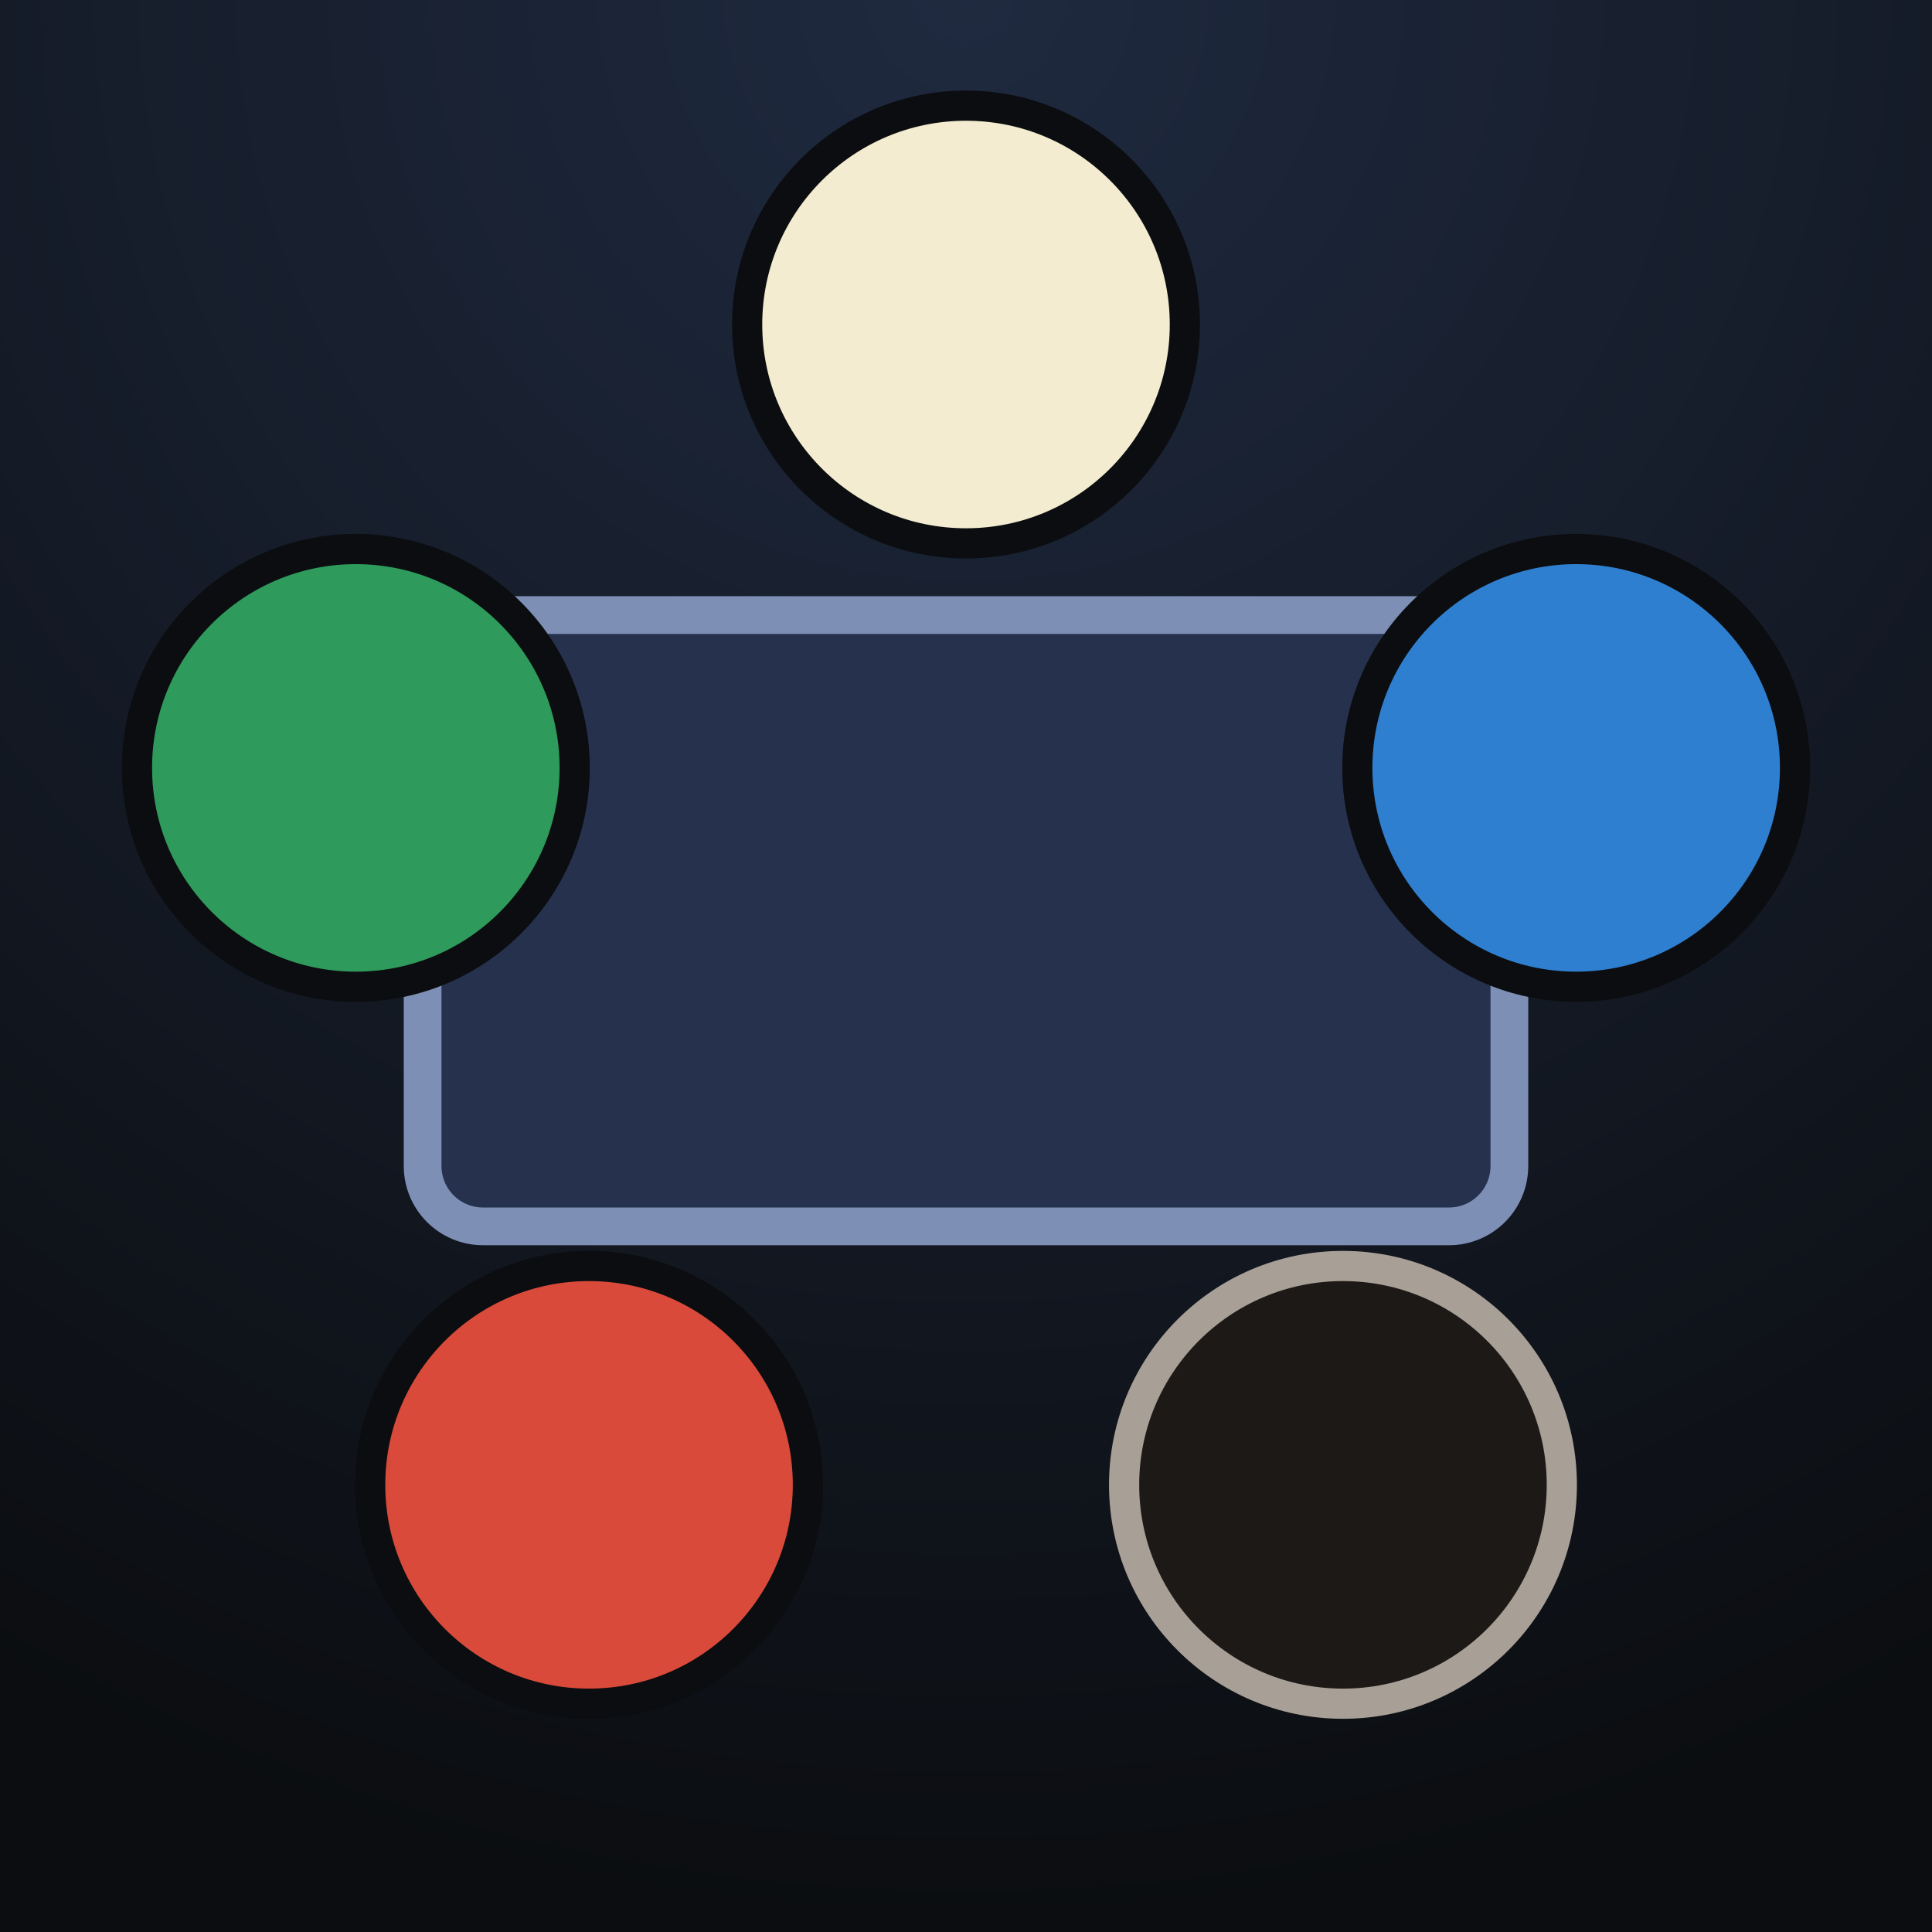
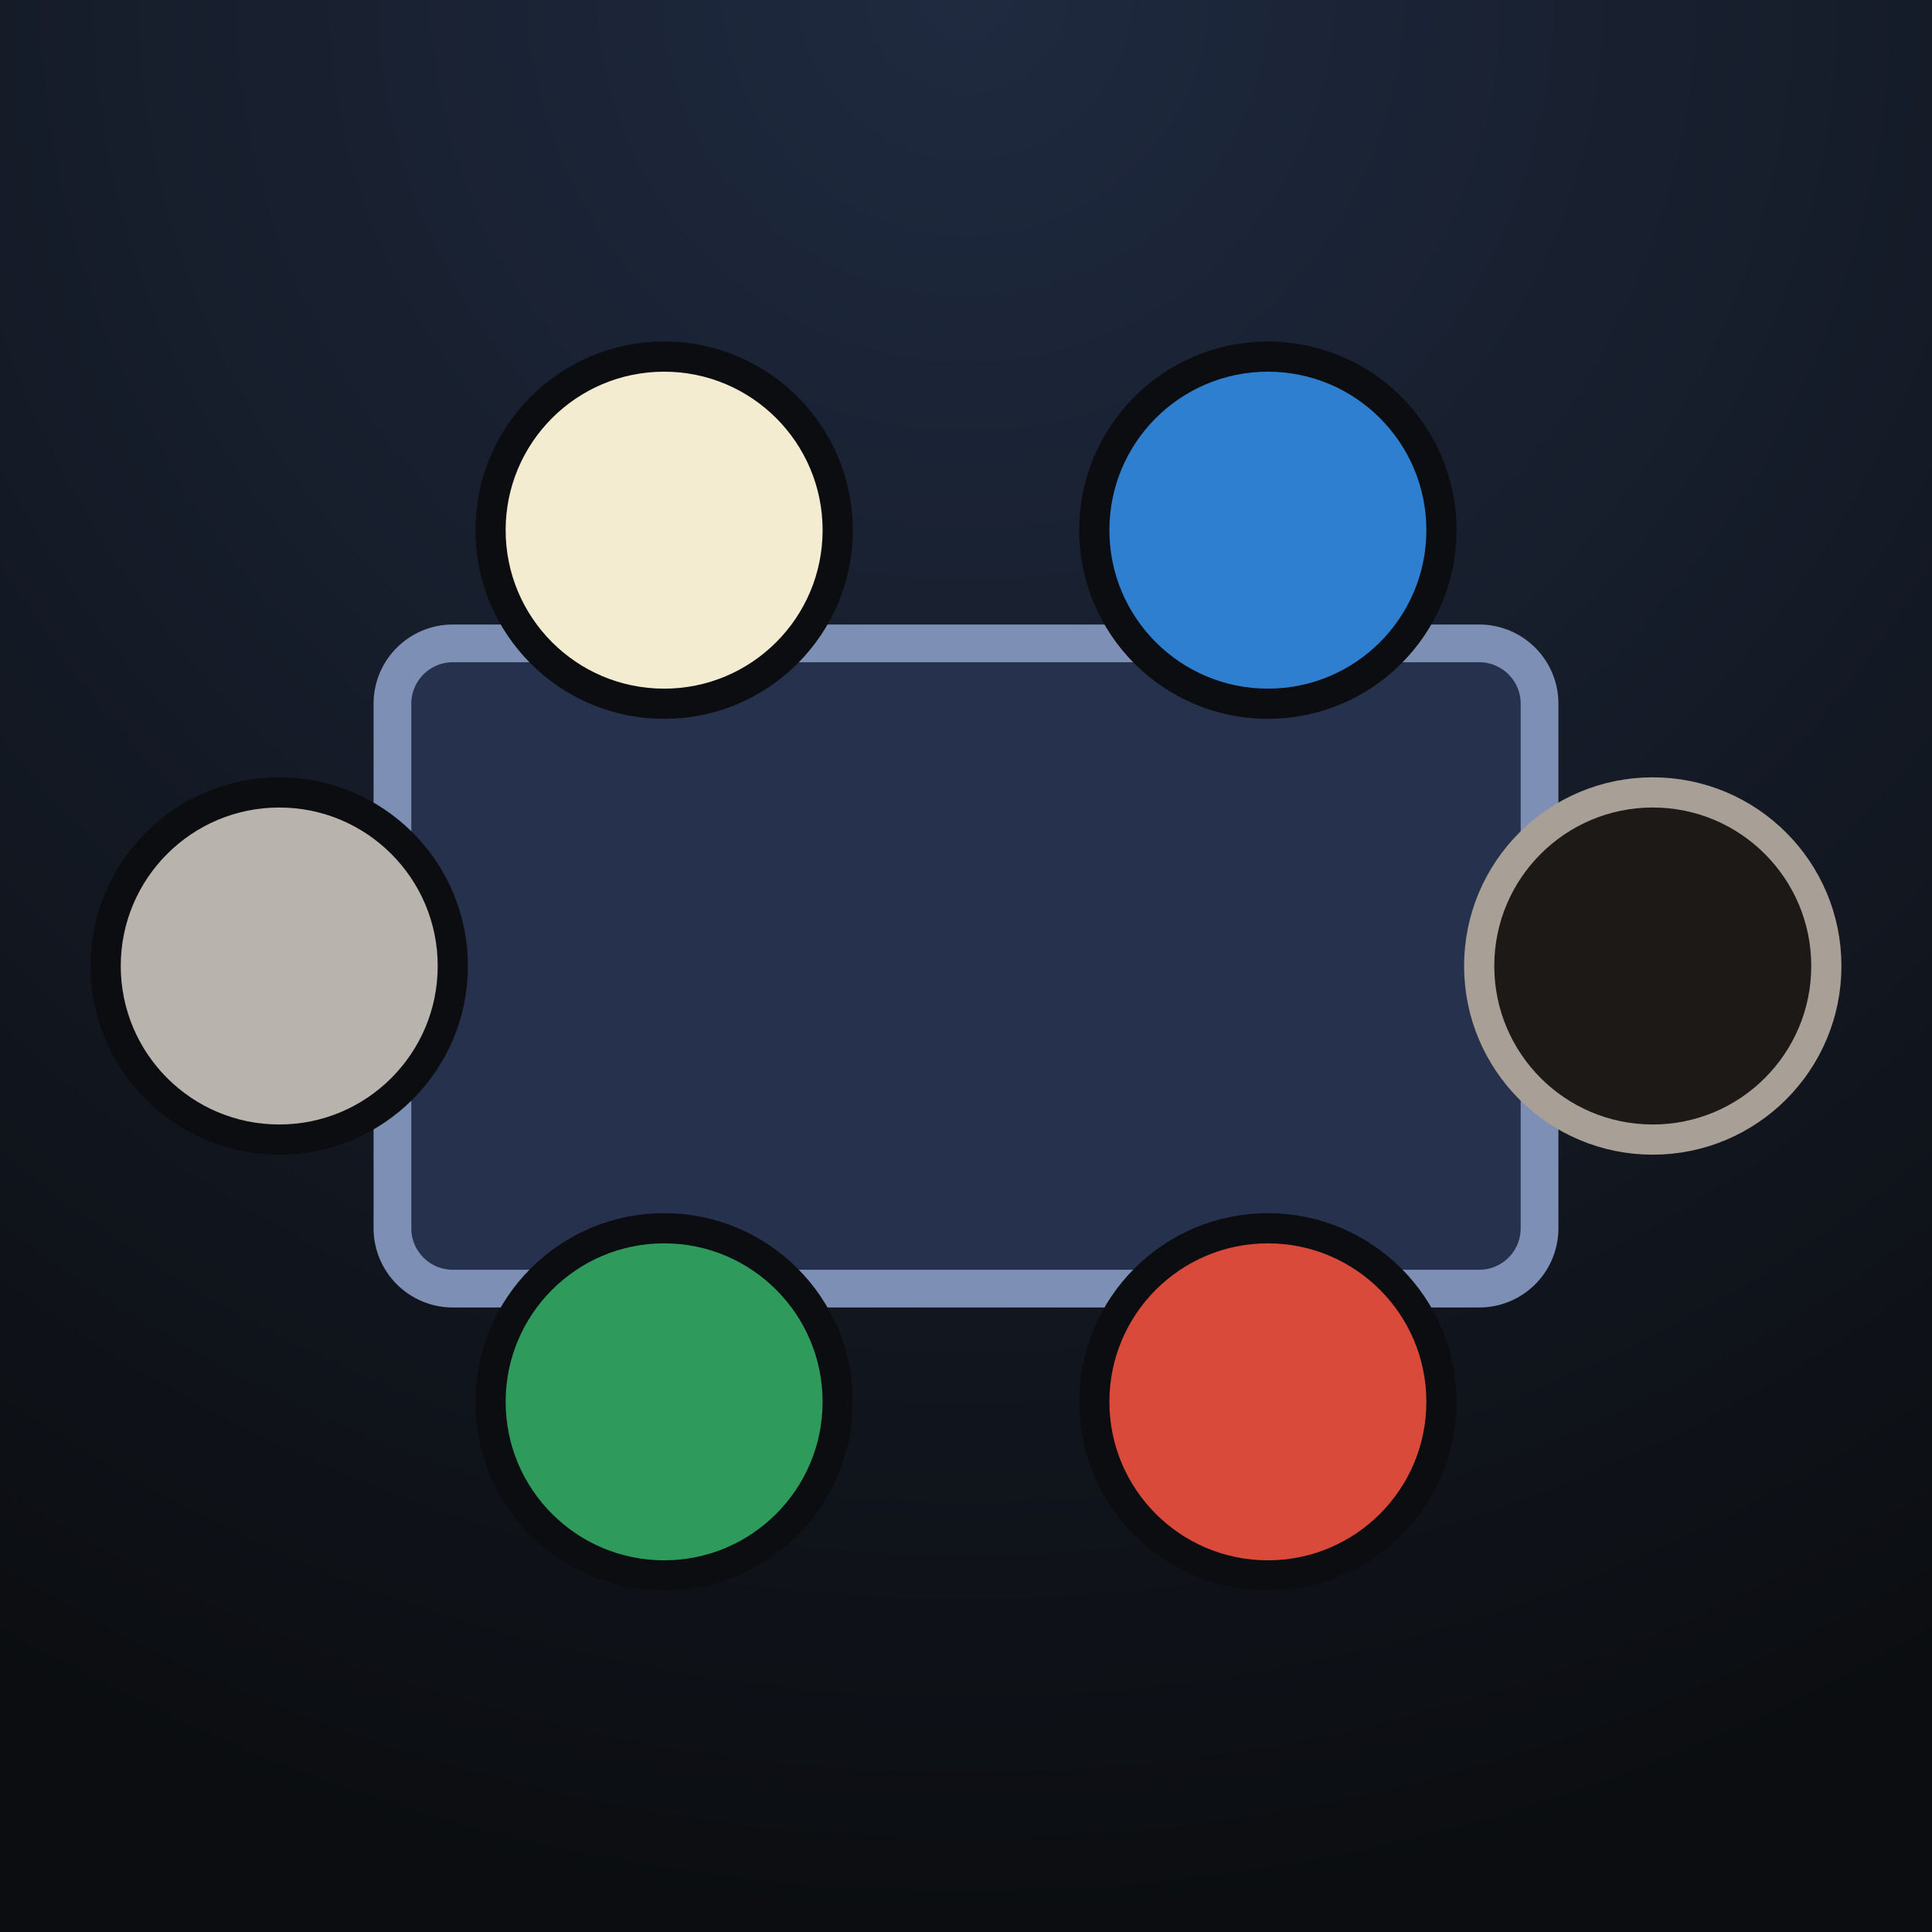
<svg xmlns="http://www.w3.org/2000/svg" viewBox="0 0 512 512">
  <defs>
    <radialGradient id="bg" cx="50%" cy="0%" r="100%">
      <stop offset="0" stop-color="#1f2a40" />
      <stop offset="1" stop-color="#0b0d10" />
    </radialGradient>
  </defs>
  <rect width="512" height="512" fill="url(#bg)" />
-   <rect x="112" y="163" width="288" height="162" rx="16" fill="#26324d" stroke="#7d8fb5" stroke-width="10" />
+   <rect x="104" y="170.5" width="304" height="171" rx="16" fill="#26324d" stroke="#7d8fb5" stroke-width="10" />
  <g stroke="#0b0d10" stroke-width="8">
-     <circle cx="256.0" cy="86.0" r="58" fill="#f3ecd0" />
-     <circle cx="417.7" cy="203.5" r="58" fill="#2f7fd0" />
-     <circle cx="355.9" cy="393.5" r="58" fill="#1d1917" stroke="#a89f96" />
-     <circle cx="156.1" cy="393.5" r="58" fill="#d94a3a" />
-     <circle cx="94.3" cy="203.5" r="58" fill="#2e9a5b" />
+     <circle cx="176" cy="140.5" r="46" fill="#f3ecd0" />
+     <circle cx="336" cy="140.5" r="46" fill="#2f7fd0" />
+     <circle cx="438" cy="256" r="46" fill="#1d1917" stroke="#a89f96" />
+     <circle cx="336" cy="371.5" r="46" fill="#d94a3a" />
+     <circle cx="176" cy="371.5" r="46" fill="#2e9a5b" />
+     <circle cx="74" cy="256" r="46" fill="#b9b3ad" />
  </g>
</svg>
